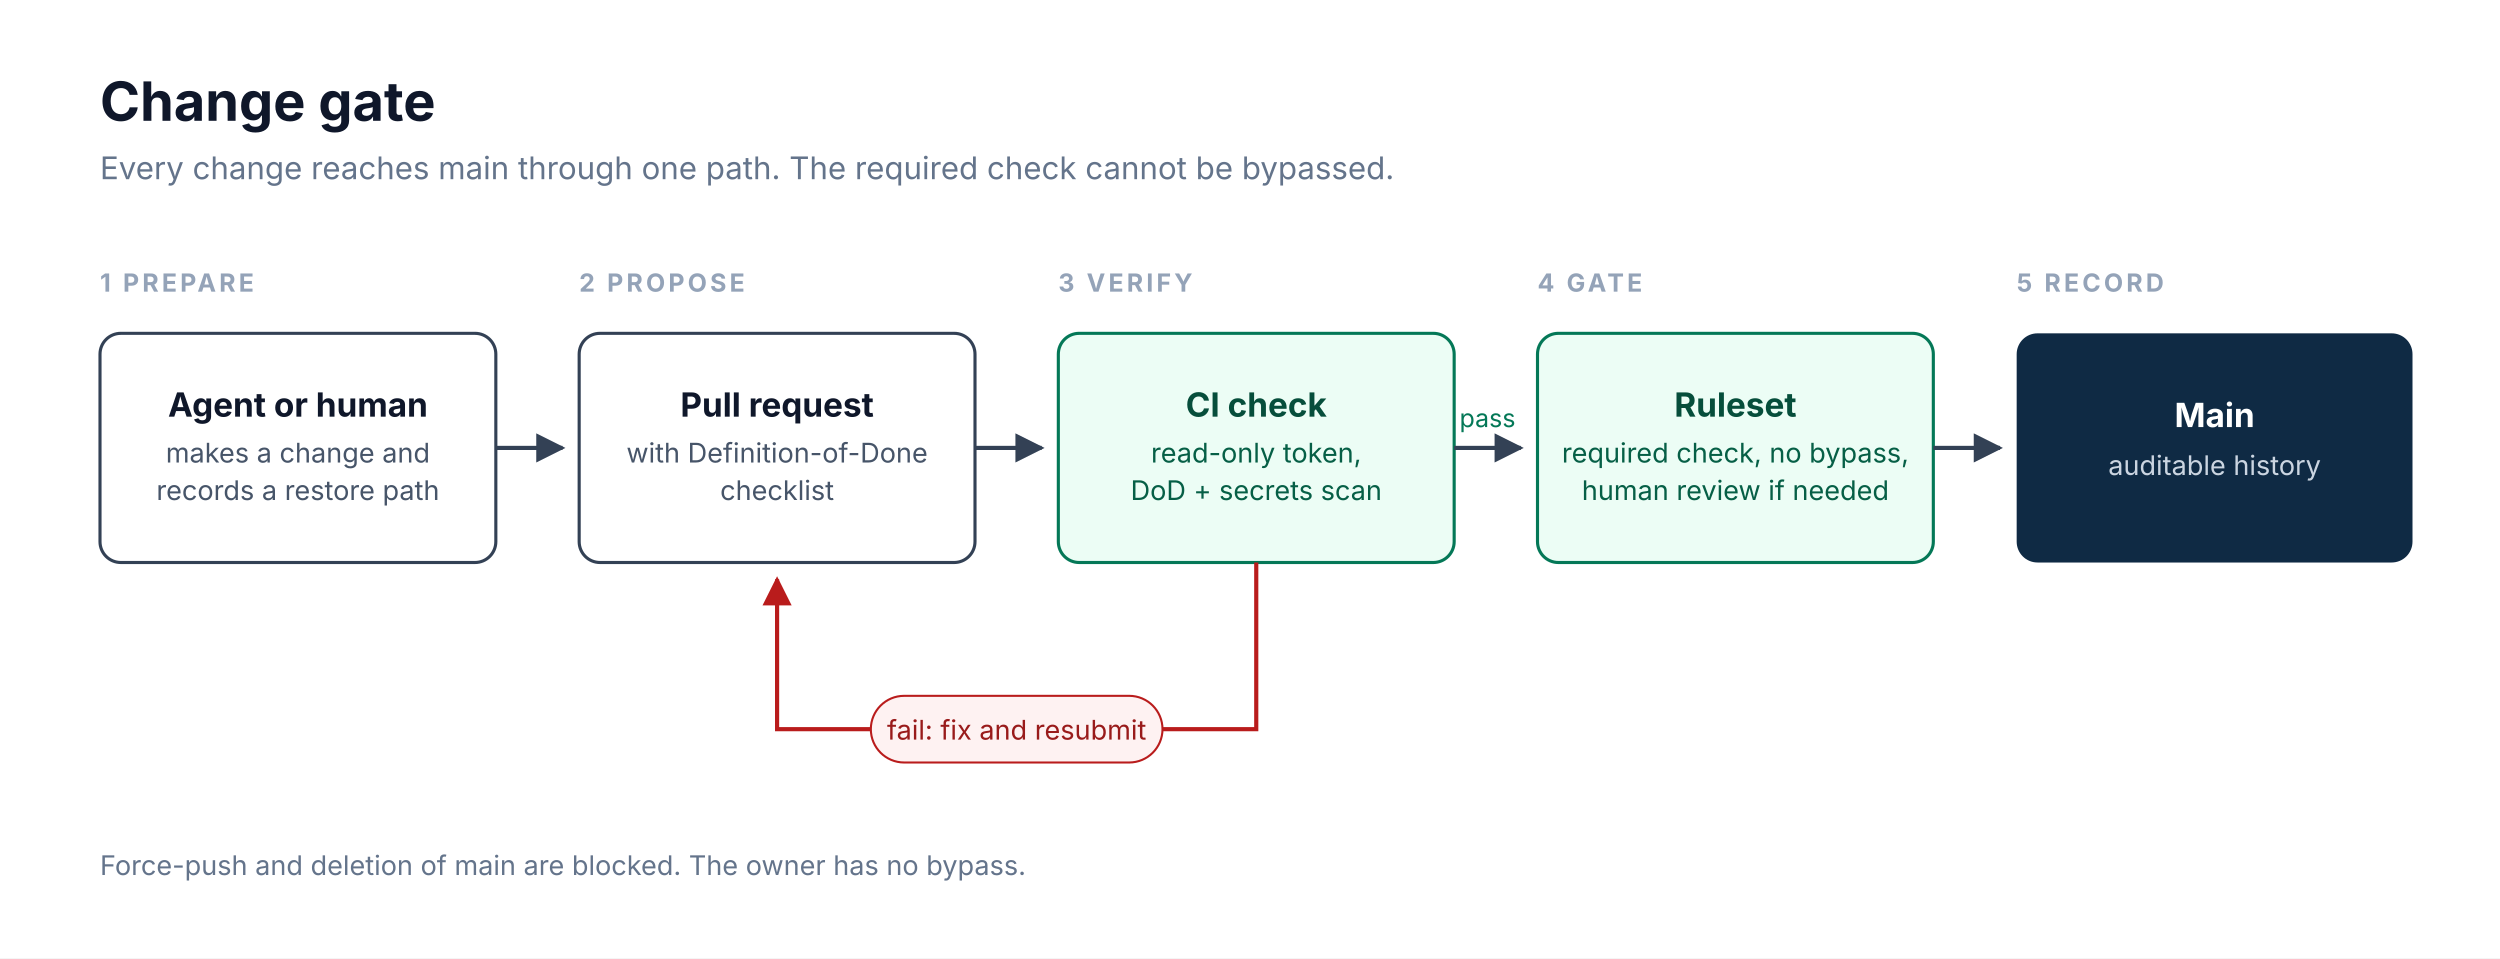
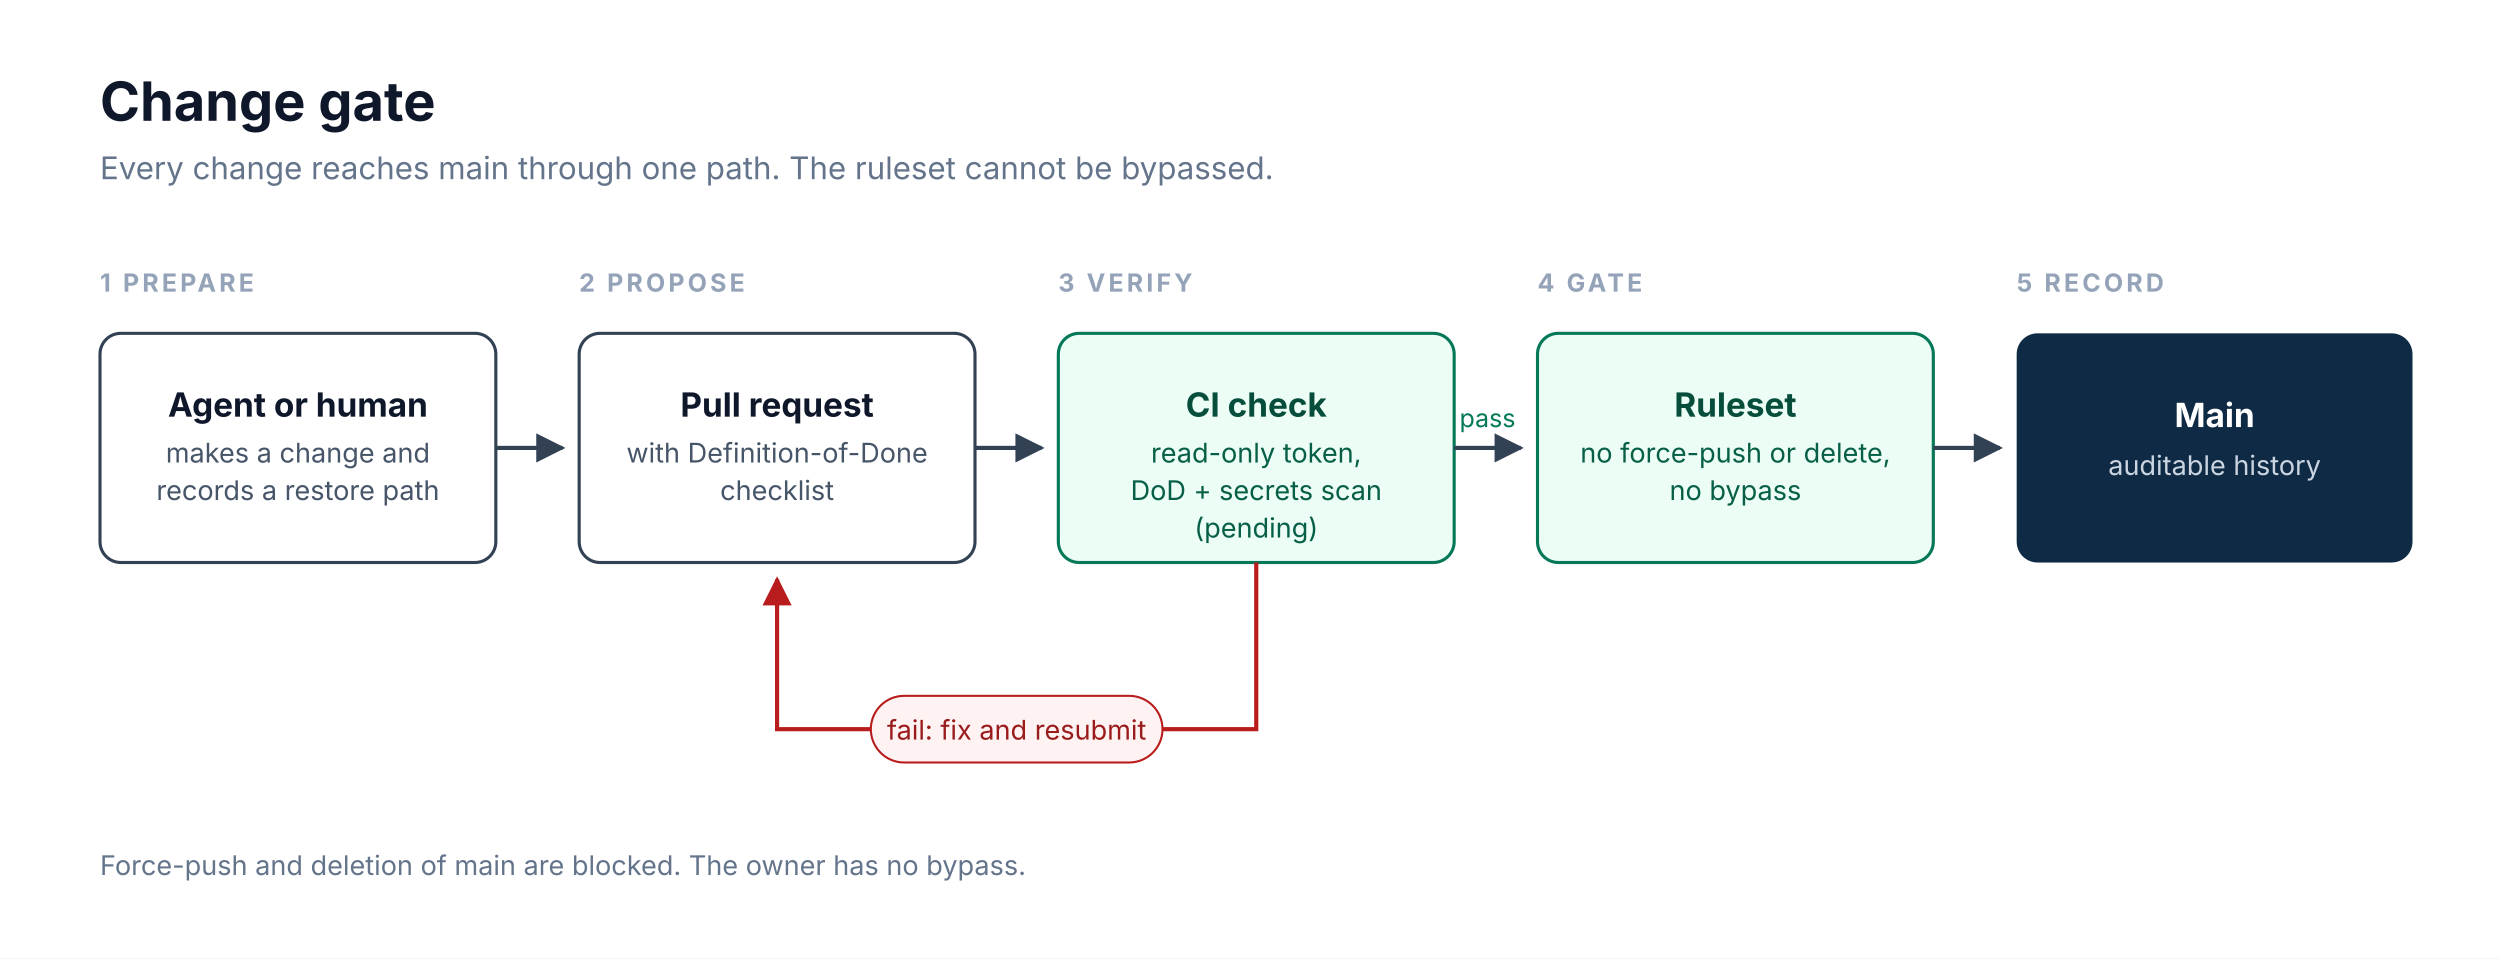
<svg xmlns="http://www.w3.org/2000/svg" width="1200" height="460" viewBox="0 0 1200 460" font-family="Inter, 'Helvetica Neue', Arial, sans-serif">
  <defs>
    <marker id="a" viewBox="0 0 10 10" refX="9" refY="5" markerWidth="7" markerHeight="7" orient="auto">
      <path d="M0,0 L10,5 L0,10 z" fill="#334155" />
    </marker>
    <marker id="r" viewBox="0 0 10 10" refX="9" refY="5" markerWidth="7" markerHeight="7" orient="auto">
      <path d="M0,0 L10,5 L0,10 z" fill="#B91C1C" />
    </marker>
  </defs>
  <rect width="1200" height="460" fill="#FFFFFF" />
  <text x="48" y="58" font-size="26" font-weight="700" fill="#0F172A">Change gate</text>
-   <text x="48" y="86" font-size="15" fill="#64748B">Every change reaches main through one path. The required check cannot be bypassed.</text>
+   <text x="48" y="86" font-size="15" fill="#64748B">Every change reaches main through one path. The ruleset cannot be bypassed.</text>
  <g font-size="12" font-weight="700" fill="#94A3B8" letter-spacing="1.5">
    <text x="48" y="140">1  PREPARE</text>
    <text x="278" y="140">2  PROPOSE</text>
    <text x="508" y="140">3  VERIFY</text>
    <text x="738" y="140">4  GATE</text>
    <text x="968" y="140">5  RECORD</text>
  </g>
  <rect x="48" y="160" width="190" height="110" rx="10" fill="#FFFFFF" stroke="#334155" stroke-width="1.5" />
  <text x="143" y="200" font-size="16" font-weight="700" fill="#0F172A" text-anchor="middle">Agent or human</text>
  <text x="143" y="222" font-size="13" fill="#475569" text-anchor="middle">makes a change and</text>
  <text x="143" y="240" font-size="13" fill="#475569" text-anchor="middle">records a restore path</text>
  <rect x="278" y="160" width="190" height="110" rx="10" fill="#FFFFFF" stroke="#334155" stroke-width="1.5" />
  <text x="373" y="200" font-size="16" font-weight="700" fill="#0F172A" text-anchor="middle">Pull request</text>
  <text x="373" y="222" font-size="13" fill="#475569" text-anchor="middle">with Definition-of-Done</text>
  <text x="373" y="240" font-size="13" fill="#475569" text-anchor="middle">checklist</text>
  <rect x="508" y="160" width="190" height="110" rx="10" fill="#ECFDF5" stroke="#047857" stroke-width="1.5" />
  <text x="603" y="200" font-size="16" font-weight="700" fill="#064E3B" text-anchor="middle">CI check</text>
  <text x="603" y="222" font-size="13" fill="#065F46" text-anchor="middle">read-only token,</text>
  <text x="603" y="240" font-size="13" fill="#065F46" text-anchor="middle">DoD + secrets scan</text>
+   <text x="603" y="258" font-size="13" fill="#065F46" text-anchor="middle">(pending)</text>
  <rect x="738" y="160" width="190" height="110" rx="10" fill="#ECFDF5" stroke="#047857" stroke-width="1.5" />
  <text x="833" y="200" font-size="16" font-weight="700" fill="#064E3B" text-anchor="middle">Ruleset</text>
-   <text x="833" y="222" font-size="13" fill="#065F46" text-anchor="middle">required check, no bypass,</text>
-   <text x="833" y="240" font-size="13" fill="#065F46" text-anchor="middle">human review if needed</text>
+   <text x="833" y="222" font-size="13" fill="#065F46" text-anchor="middle">no force-push or delete,</text>
+   <text x="833" y="240" font-size="13" fill="#065F46" text-anchor="middle">no bypass</text>
  <rect x="968" y="160" width="190" height="110" rx="10" fill="#0F2A44" />
  <text x="1063" y="205" font-size="16" font-weight="700" fill="#FFFFFF" text-anchor="middle">Main</text>
  <text x="1063" y="228" font-size="13" fill="#CBD5E1" text-anchor="middle">auditable history</text>
  <path d="M238,215 H270" stroke="#334155" stroke-width="2" marker-end="url(#a)" />
  <path d="M468,215 H500" stroke="#334155" stroke-width="2" marker-end="url(#a)" />
  <path d="M698,215 H730" stroke="#334155" stroke-width="2" marker-end="url(#a)" />
  <text x="714" y="205" font-size="12" fill="#047857" text-anchor="middle">pass</text>
  <path d="M928,215 H960" stroke="#334155" stroke-width="2" marker-end="url(#a)" />
  <path d="M603,270 V350 H373 V278" stroke="#B91C1C" stroke-width="2" fill="none" marker-end="url(#r)" />
  <rect x="418" y="334" width="140" height="32" rx="16" fill="#FEF2F2" stroke="#B91C1C" />
  <text x="488" y="355" font-size="13" fill="#991B1B" text-anchor="middle">fail: fix and resubmit</text>
  <text x="48" y="420" font-size="13" fill="#64748B">Force-push and deletion of main are blocked. The owner has no bypass.</text>
</svg>
